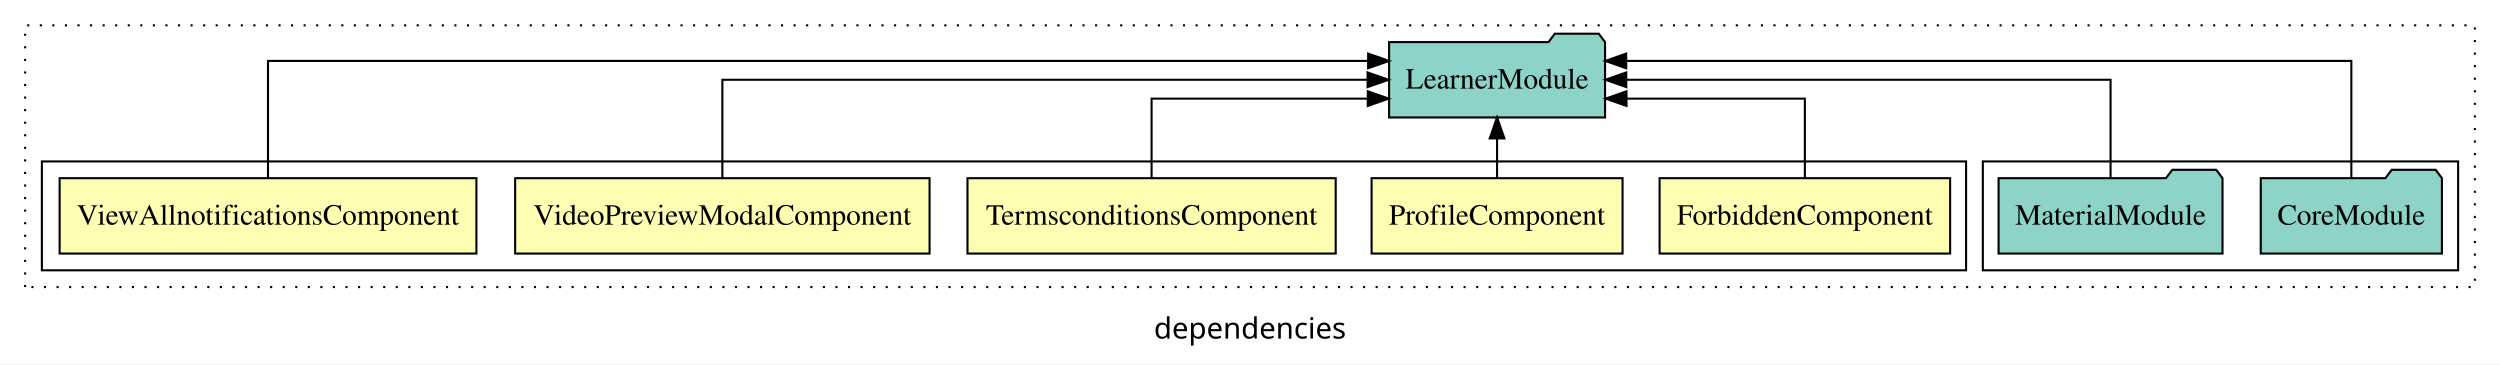
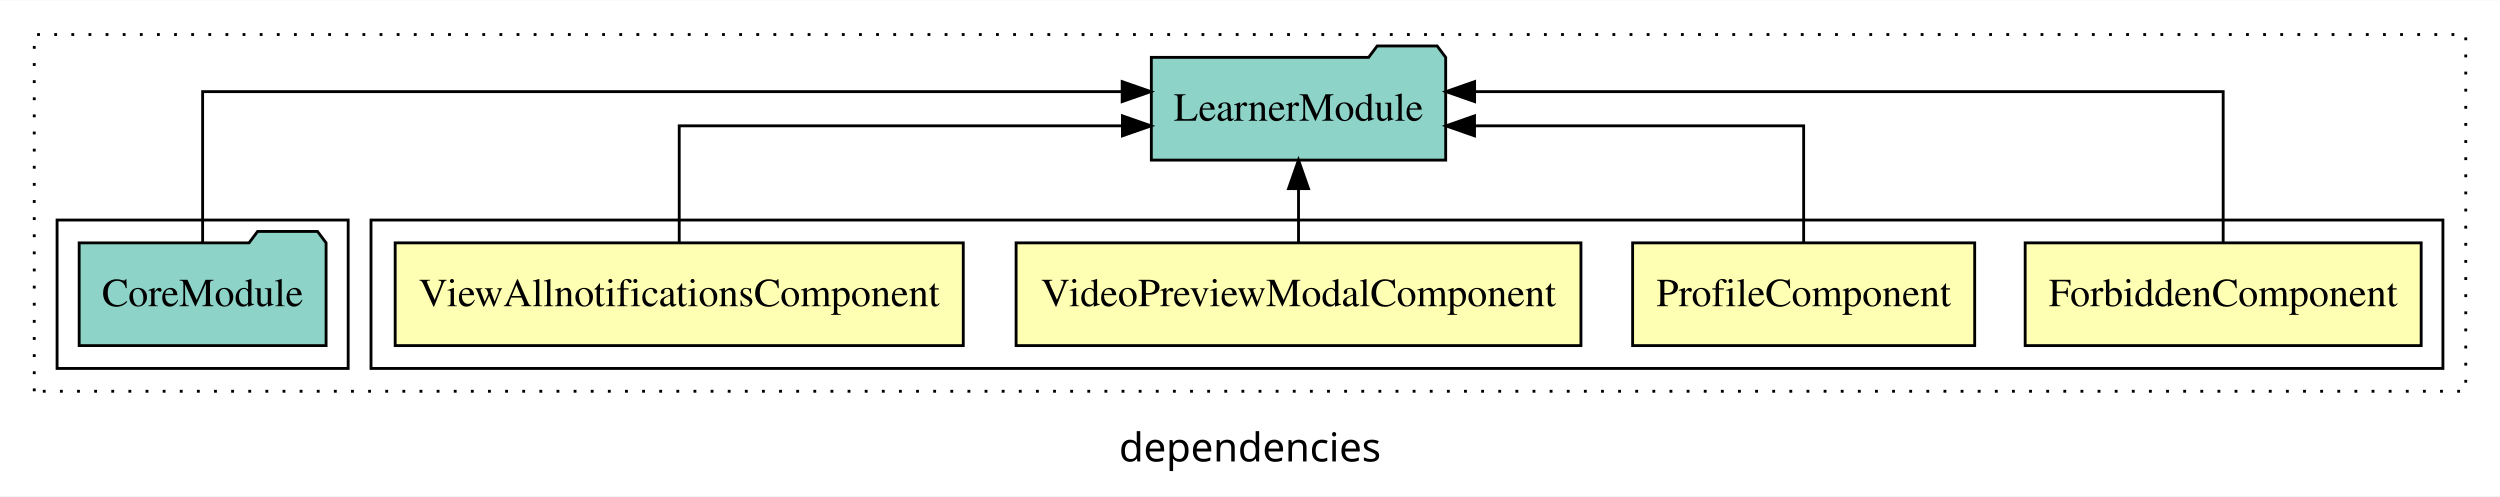
- <svg xmlns="http://www.w3.org/2000/svg" width="1194pt" height="174pt" viewBox="0.00 0.00 1194.00 173.80">
+ <svg xmlns="http://www.w3.org/2000/svg" width="876pt" height="174pt" viewBox="0.00 0.00 876.00 173.80">
  <g id="graph0" class="graph" transform="scale(1 1) rotate(0) translate(4 169.8)">
-     <polygon fill="white" stroke="transparent" points="-4,4 -4,-169.8 1190,-169.8 1190,4 -4,4" />
-     <text text-anchor="middle" x="593" y="-8.2" font-family="sans-serif" font-size="14.00">dependencies</text>
+     <polygon fill="white" stroke="transparent" points="-4,4 -4,-169.8 872,-169.8 872,4 -4,4" />
+     <text text-anchor="middle" x="434" y="-8.2" font-family="sans-serif" font-size="14.00">dependencies</text>
    <g id="clust1" class="cluster">
-       <polygon fill="none" stroke="black" stroke-dasharray="1,5" points="8,-32.8 8,-157.8 1178,-157.8 1178,-32.8 8,-32.8" />
-     </g>
-     <g id="clust8" class="cluster">
-       <polygon fill="none" stroke="black" points="943,-40.8 943,-92.8 1170,-92.8 1170,-40.8 943,-40.8" />
+       <polygon fill="none" stroke="black" stroke-dasharray="1,5" points="8,-32.8 8,-157.8 860,-157.8 860,-32.8 8,-32.8" />
    </g>
    <g id="clust2" class="cluster">
-       <polygon fill="none" stroke="black" points="16,-40.8 16,-92.8 935,-92.8 935,-40.8 16,-40.8" />
+       <polygon fill="none" stroke="black" points="126,-40.8 126,-92.8 852,-92.8 852,-40.8 126,-40.8" />
+     </g>
+     <g id="clust7" class="cluster">
+       <polygon fill="none" stroke="black" points="16,-40.8 16,-92.8 118,-92.8 118,-40.8 16,-40.8" />
    </g>
    <g id="node1" class="node">
-       <polygon fill="#ffffb3" stroke="black" points="927.38,-84.8 788.62,-84.8 788.62,-48.8 927.38,-48.8 927.38,-84.8" />
-       <text text-anchor="middle" x="858" y="-62.6" font-family="Times,serif" font-size="14.00">ForbiddenComponent</text>
+       <polygon fill="#ffffb3" stroke="black" points="844.38,-84.8 705.62,-84.8 705.62,-48.8 844.38,-48.8 844.38,-84.8" />
+       <text text-anchor="middle" x="775" y="-62.6" font-family="Times,serif" font-size="14.00">ForbiddenComponent</text>
+     </g>
+     <g id="node5" class="node">
+       <polygon fill="#8dd3c7" stroke="black" points="502.57,-149.8 499.57,-153.8 478.57,-153.8 475.57,-149.8 399.43,-149.8 399.43,-113.8 502.57,-113.8 502.57,-149.8" />
+       <text text-anchor="middle" x="451" y="-127.6" font-family="Times,serif" font-size="14.00">LearnerModule</text>
+     </g>
+     <g id="edge1" class="edge">
+       <path fill="none" stroke="black" d="M775,-85.08C775,-106.12 775,-137.8 775,-137.8 775,-137.8 512.7,-137.8 512.7,-137.8" />
+       <polygon fill="black" stroke="black" points="512.7,-134.3 502.7,-137.8 512.7,-141.3 512.7,-134.3" />
+     </g>
+     <g id="node2" class="node">
+       <polygon fill="#ffffb3" stroke="black" points="687.93,-84.8 568.07,-84.8 568.07,-48.8 687.93,-48.8 687.93,-84.8" />
+       <text text-anchor="middle" x="628" y="-62.6" font-family="Times,serif" font-size="14.00">ProfileComponent</text>
+     </g>
+     <g id="edge2" class="edge">
+       <path fill="none" stroke="black" d="M628,-84.82C628,-102.17 628,-125.8 628,-125.8 628,-125.8 512.67,-125.8 512.67,-125.8" />
+       <polygon fill="black" stroke="black" points="512.67,-122.3 502.67,-125.8 512.67,-129.3 512.67,-122.3" />
+     </g>
+     <g id="node3" class="node">
+       <polygon fill="#ffffb3" stroke="black" points="549.96,-84.8 352.04,-84.8 352.04,-48.8 549.96,-48.8 549.96,-84.8" />
+       <text text-anchor="middle" x="451" y="-62.6" font-family="Times,serif" font-size="14.00">VideoPreviewModalComponent</text>
+     </g>
+     <g id="edge3" class="edge">
+       <path fill="none" stroke="black" d="M451,-84.91C451,-84.91 451,-103.79 451,-103.79" />
+       <polygon fill="black" stroke="black" points="447.5,-103.79 451,-113.79 454.5,-103.79 447.5,-103.79" />
+     </g>
+     <g id="node4" class="node">
+       <polygon fill="#ffffb3" stroke="black" points="333.53,-84.8 134.47,-84.8 134.47,-48.8 333.53,-48.8 333.53,-84.8" />
+       <text text-anchor="middle" x="234" y="-62.6" font-family="Times,serif" font-size="14.00">ViewAllnotificationsComponent</text>
+     </g>
+     <g id="edge4" class="edge">
+       <path fill="none" stroke="black" d="M234,-84.82C234,-102.17 234,-125.8 234,-125.8 234,-125.8 389.3,-125.8 389.3,-125.8" />
+       <polygon fill="black" stroke="black" points="389.3,-129.3 399.3,-125.8 389.3,-122.3 389.3,-129.3" />
    </g>
    <g id="node6" class="node">
-       <polygon fill="#8dd3c7" stroke="black" points="762.57,-149.8 759.57,-153.8 738.57,-153.8 735.57,-149.8 659.43,-149.8 659.43,-113.8 762.57,-113.8 762.57,-149.8" />
-       <text text-anchor="middle" x="711" y="-127.6" font-family="Times,serif" font-size="14.00">LearnerModule</text>
-     </g>
-     <g id="edge1" class="edge">
-       <path fill="none" stroke="black" d="M858,-84.83C858,-101.2 858,-122.8 858,-122.8 858,-122.8 772.83,-122.8 772.83,-122.8" />
-       <polygon fill="black" stroke="black" points="772.83,-119.3 762.83,-122.8 772.83,-126.3 772.83,-119.3" />
-     </g>
-     <g id="node2" class="node">
-       <polygon fill="#ffffb3" stroke="black" points="770.93,-84.8 651.07,-84.8 651.07,-48.8 770.93,-48.8 770.93,-84.8" />
-       <text text-anchor="middle" x="711" y="-62.6" font-family="Times,serif" font-size="14.00">ProfileComponent</text>
-     </g>
-     <g id="edge2" class="edge">
-       <path fill="none" stroke="black" d="M711,-84.91C711,-84.91 711,-103.79 711,-103.79" />
-       <polygon fill="black" stroke="black" points="707.5,-103.79 711,-113.79 714.5,-103.79 707.5,-103.79" />
-     </g>
-     <g id="node3" class="node">
-       <polygon fill="#ffffb3" stroke="black" points="633.93,-84.8 458.07,-84.8 458.07,-48.8 633.93,-48.8 633.93,-84.8" />
-       <text text-anchor="middle" x="546" y="-62.6" font-family="Times,serif" font-size="14.00">TermsconditionsComponent</text>
-     </g>
-     <g id="edge3" class="edge">
-       <path fill="none" stroke="black" d="M546,-84.83C546,-101.2 546,-122.8 546,-122.8 546,-122.8 649.25,-122.8 649.25,-122.8" />
-       <polygon fill="black" stroke="black" points="649.25,-126.3 659.25,-122.8 649.25,-119.3 649.25,-126.3" />
-     </g>
-     <g id="node4" class="node">
-       <polygon fill="#ffffb3" stroke="black" points="439.96,-84.8 242.04,-84.8 242.04,-48.8 439.96,-48.8 439.96,-84.8" />
-       <text text-anchor="middle" x="341" y="-62.6" font-family="Times,serif" font-size="14.00">VideoPreviewModalComponent</text>
-     </g>
-     <g id="edge4" class="edge">
-       <path fill="none" stroke="black" d="M341,-84.91C341,-104.14 341,-131.8 341,-131.8 341,-131.8 649.16,-131.8 649.16,-131.8" />
-       <polygon fill="black" stroke="black" points="649.16,-135.3 659.16,-131.8 649.16,-128.3 649.16,-135.3" />
-     </g>
-     <g id="node5" class="node">
-       <polygon fill="#ffffb3" stroke="black" points="223.53,-84.8 24.47,-84.8 24.47,-48.8 223.53,-48.8 223.53,-84.8" />
-       <text text-anchor="middle" x="124" y="-62.6" font-family="Times,serif" font-size="14.00">ViewAllnotificationsComponent</text>
+       <polygon fill="#8dd3c7" stroke="black" points="110.26,-84.8 107.26,-88.8 86.26,-88.8 83.26,-84.8 23.74,-84.8 23.74,-48.8 110.26,-48.8 110.26,-84.8" />
+       <text text-anchor="middle" x="67" y="-62.6" font-family="Times,serif" font-size="14.00">CoreModule</text>
    </g>
    <g id="edge5" class="edge">
-       <path fill="none" stroke="black" d="M124,-85.09C124,-107.01 124,-140.8 124,-140.8 124,-140.8 649.42,-140.8 649.42,-140.8" />
-       <polygon fill="black" stroke="black" points="649.42,-144.3 659.42,-140.8 649.42,-137.3 649.42,-144.3" />
-     </g>
-     <g id="node7" class="node">
-       <polygon fill="#8dd3c7" stroke="black" points="1162.26,-84.8 1159.26,-88.8 1138.26,-88.8 1135.26,-84.8 1075.74,-84.8 1075.74,-48.8 1162.26,-48.8 1162.26,-84.8" />
-       <text text-anchor="middle" x="1119" y="-62.6" font-family="Times,serif" font-size="14.00">CoreModule</text>
-     </g>
-     <g id="edge6" class="edge">
-       <path fill="none" stroke="black" d="M1119,-85.09C1119,-107.01 1119,-140.8 1119,-140.8 1119,-140.8 772.67,-140.8 772.67,-140.8" />
-       <polygon fill="black" stroke="black" points="772.67,-137.3 762.67,-140.8 772.67,-144.3 772.67,-137.3" />
-     </g>
-     <g id="node8" class="node">
-       <polygon fill="#8dd3c7" stroke="black" points="1057.47,-84.8 1054.47,-88.8 1033.47,-88.8 1030.47,-84.8 950.53,-84.8 950.53,-48.8 1057.47,-48.8 1057.47,-84.8" />
-       <text text-anchor="middle" x="1004" y="-62.6" font-family="Times,serif" font-size="14.00">MaterialModule</text>
-     </g>
-     <g id="edge7" class="edge">
-       <path fill="none" stroke="black" d="M1004,-84.91C1004,-104.14 1004,-131.8 1004,-131.8 1004,-131.8 772.71,-131.8 772.71,-131.8" />
-       <polygon fill="black" stroke="black" points="772.71,-128.3 762.71,-131.8 772.71,-135.3 772.71,-128.3" />
+       <path fill="none" stroke="black" d="M67,-85.08C67,-106.12 67,-137.8 67,-137.8 67,-137.8 389.21,-137.8 389.21,-137.8" />
+       <polygon fill="black" stroke="black" points="389.21,-141.3 399.21,-137.8 389.21,-134.3 389.21,-141.3" />
    </g>
  </g>
</svg>
